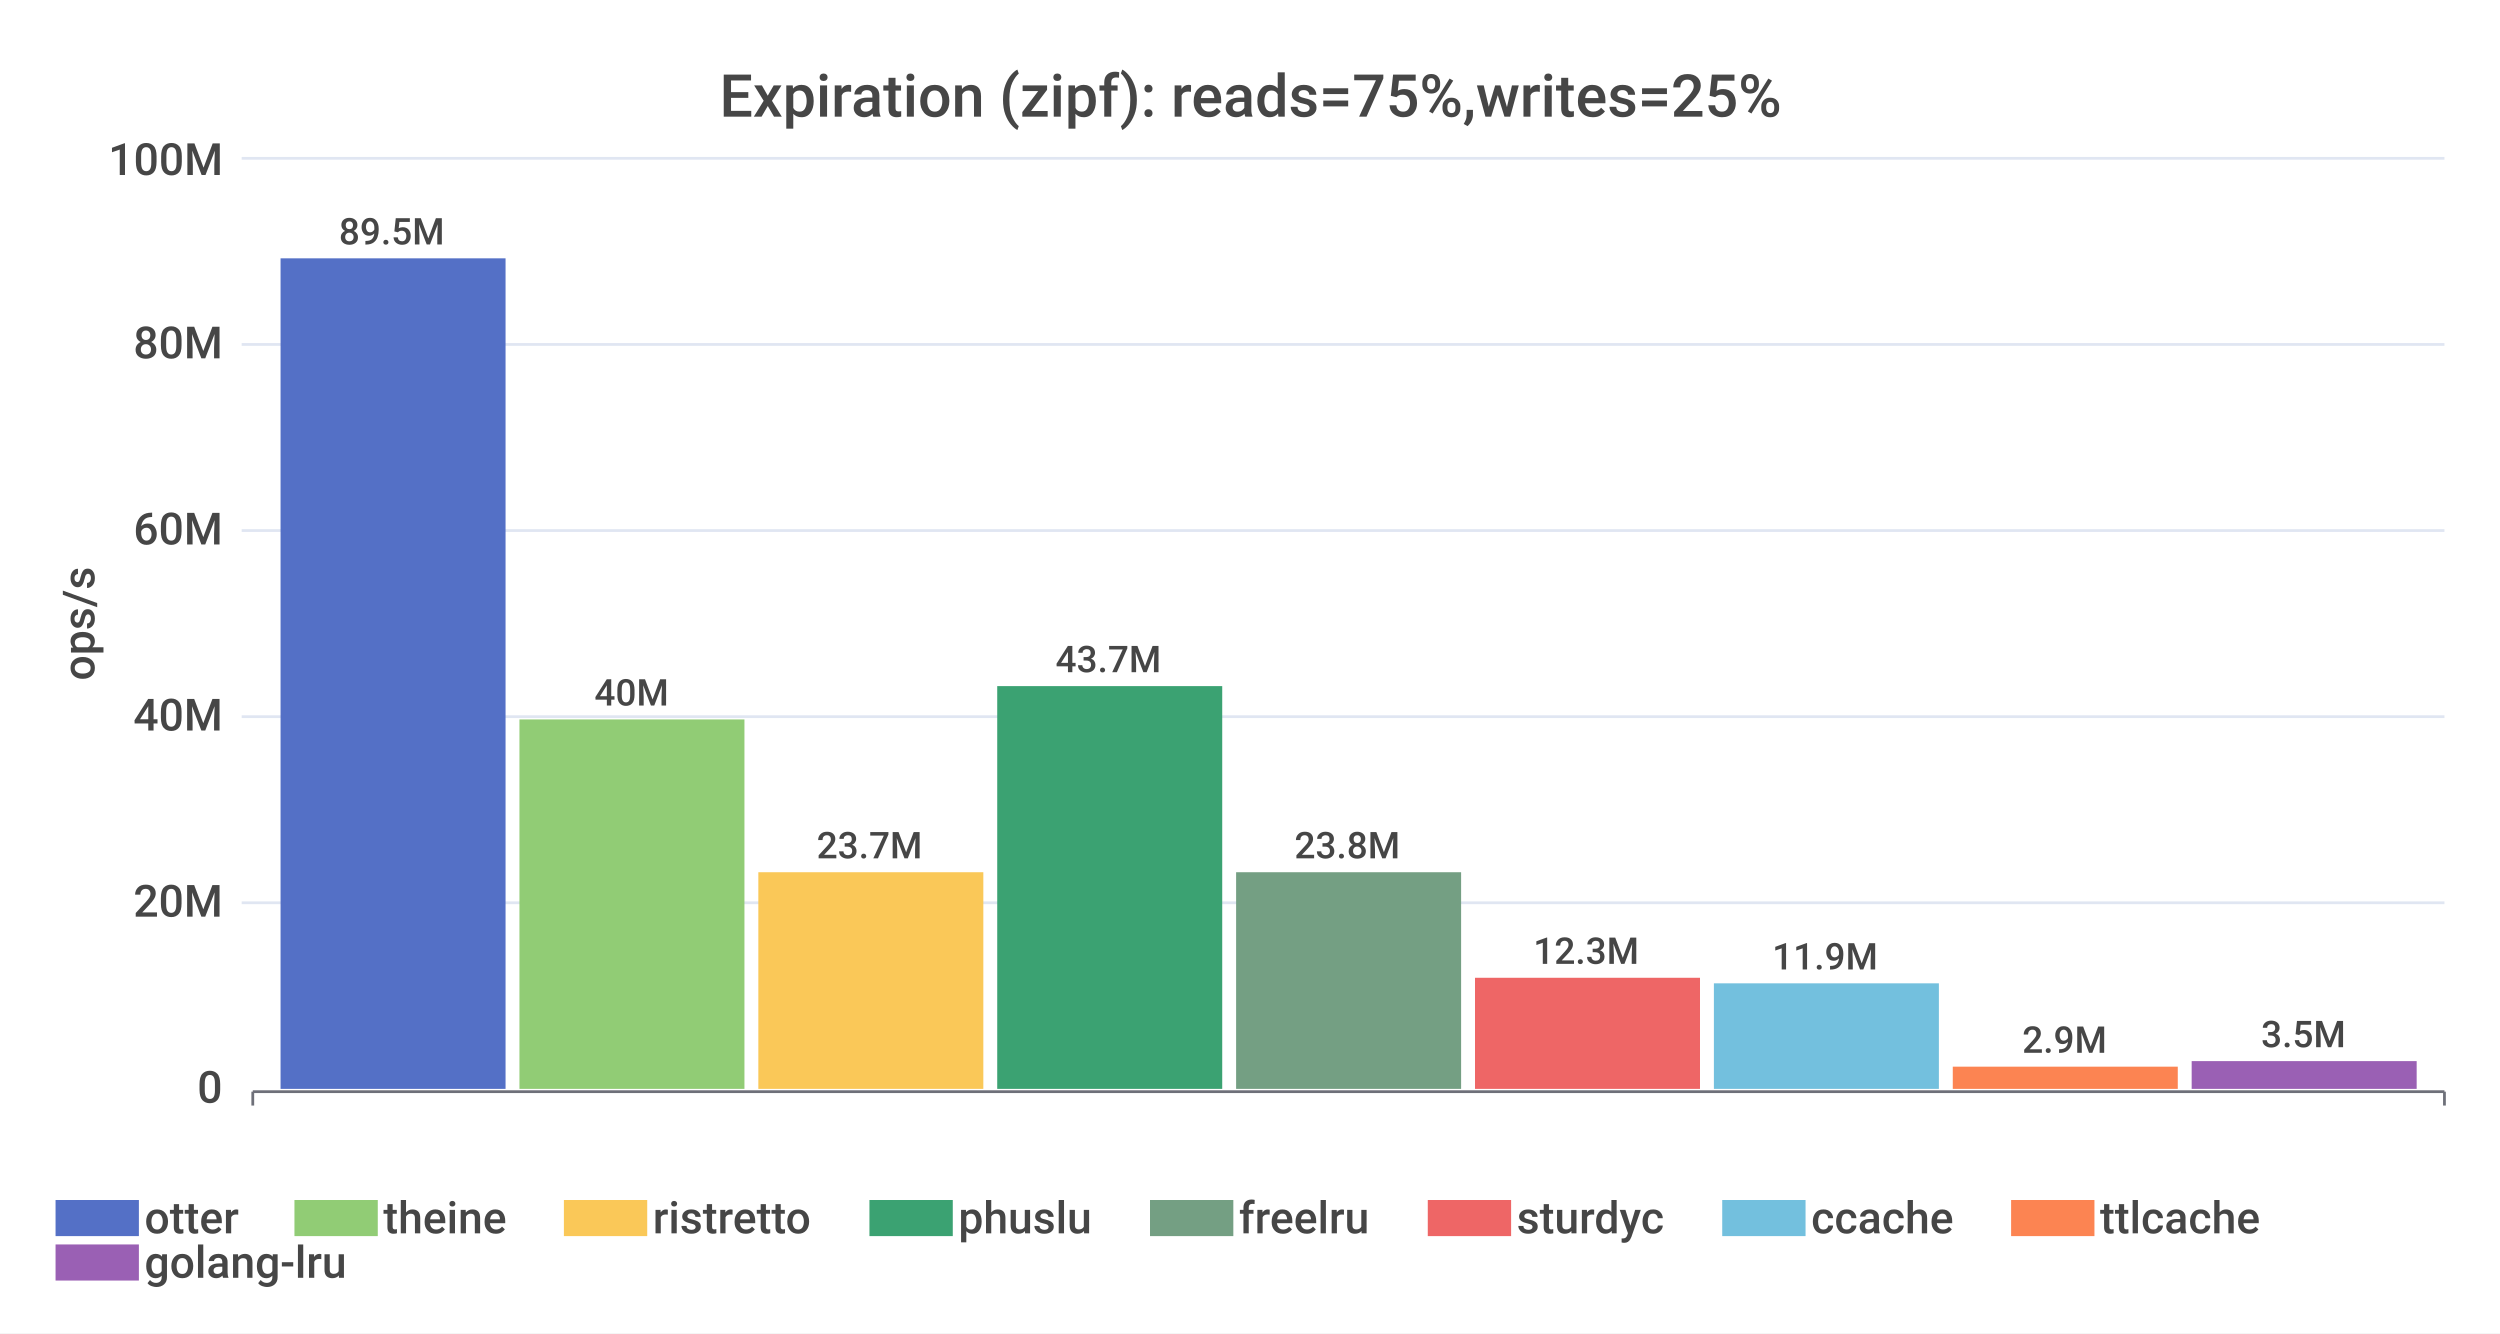
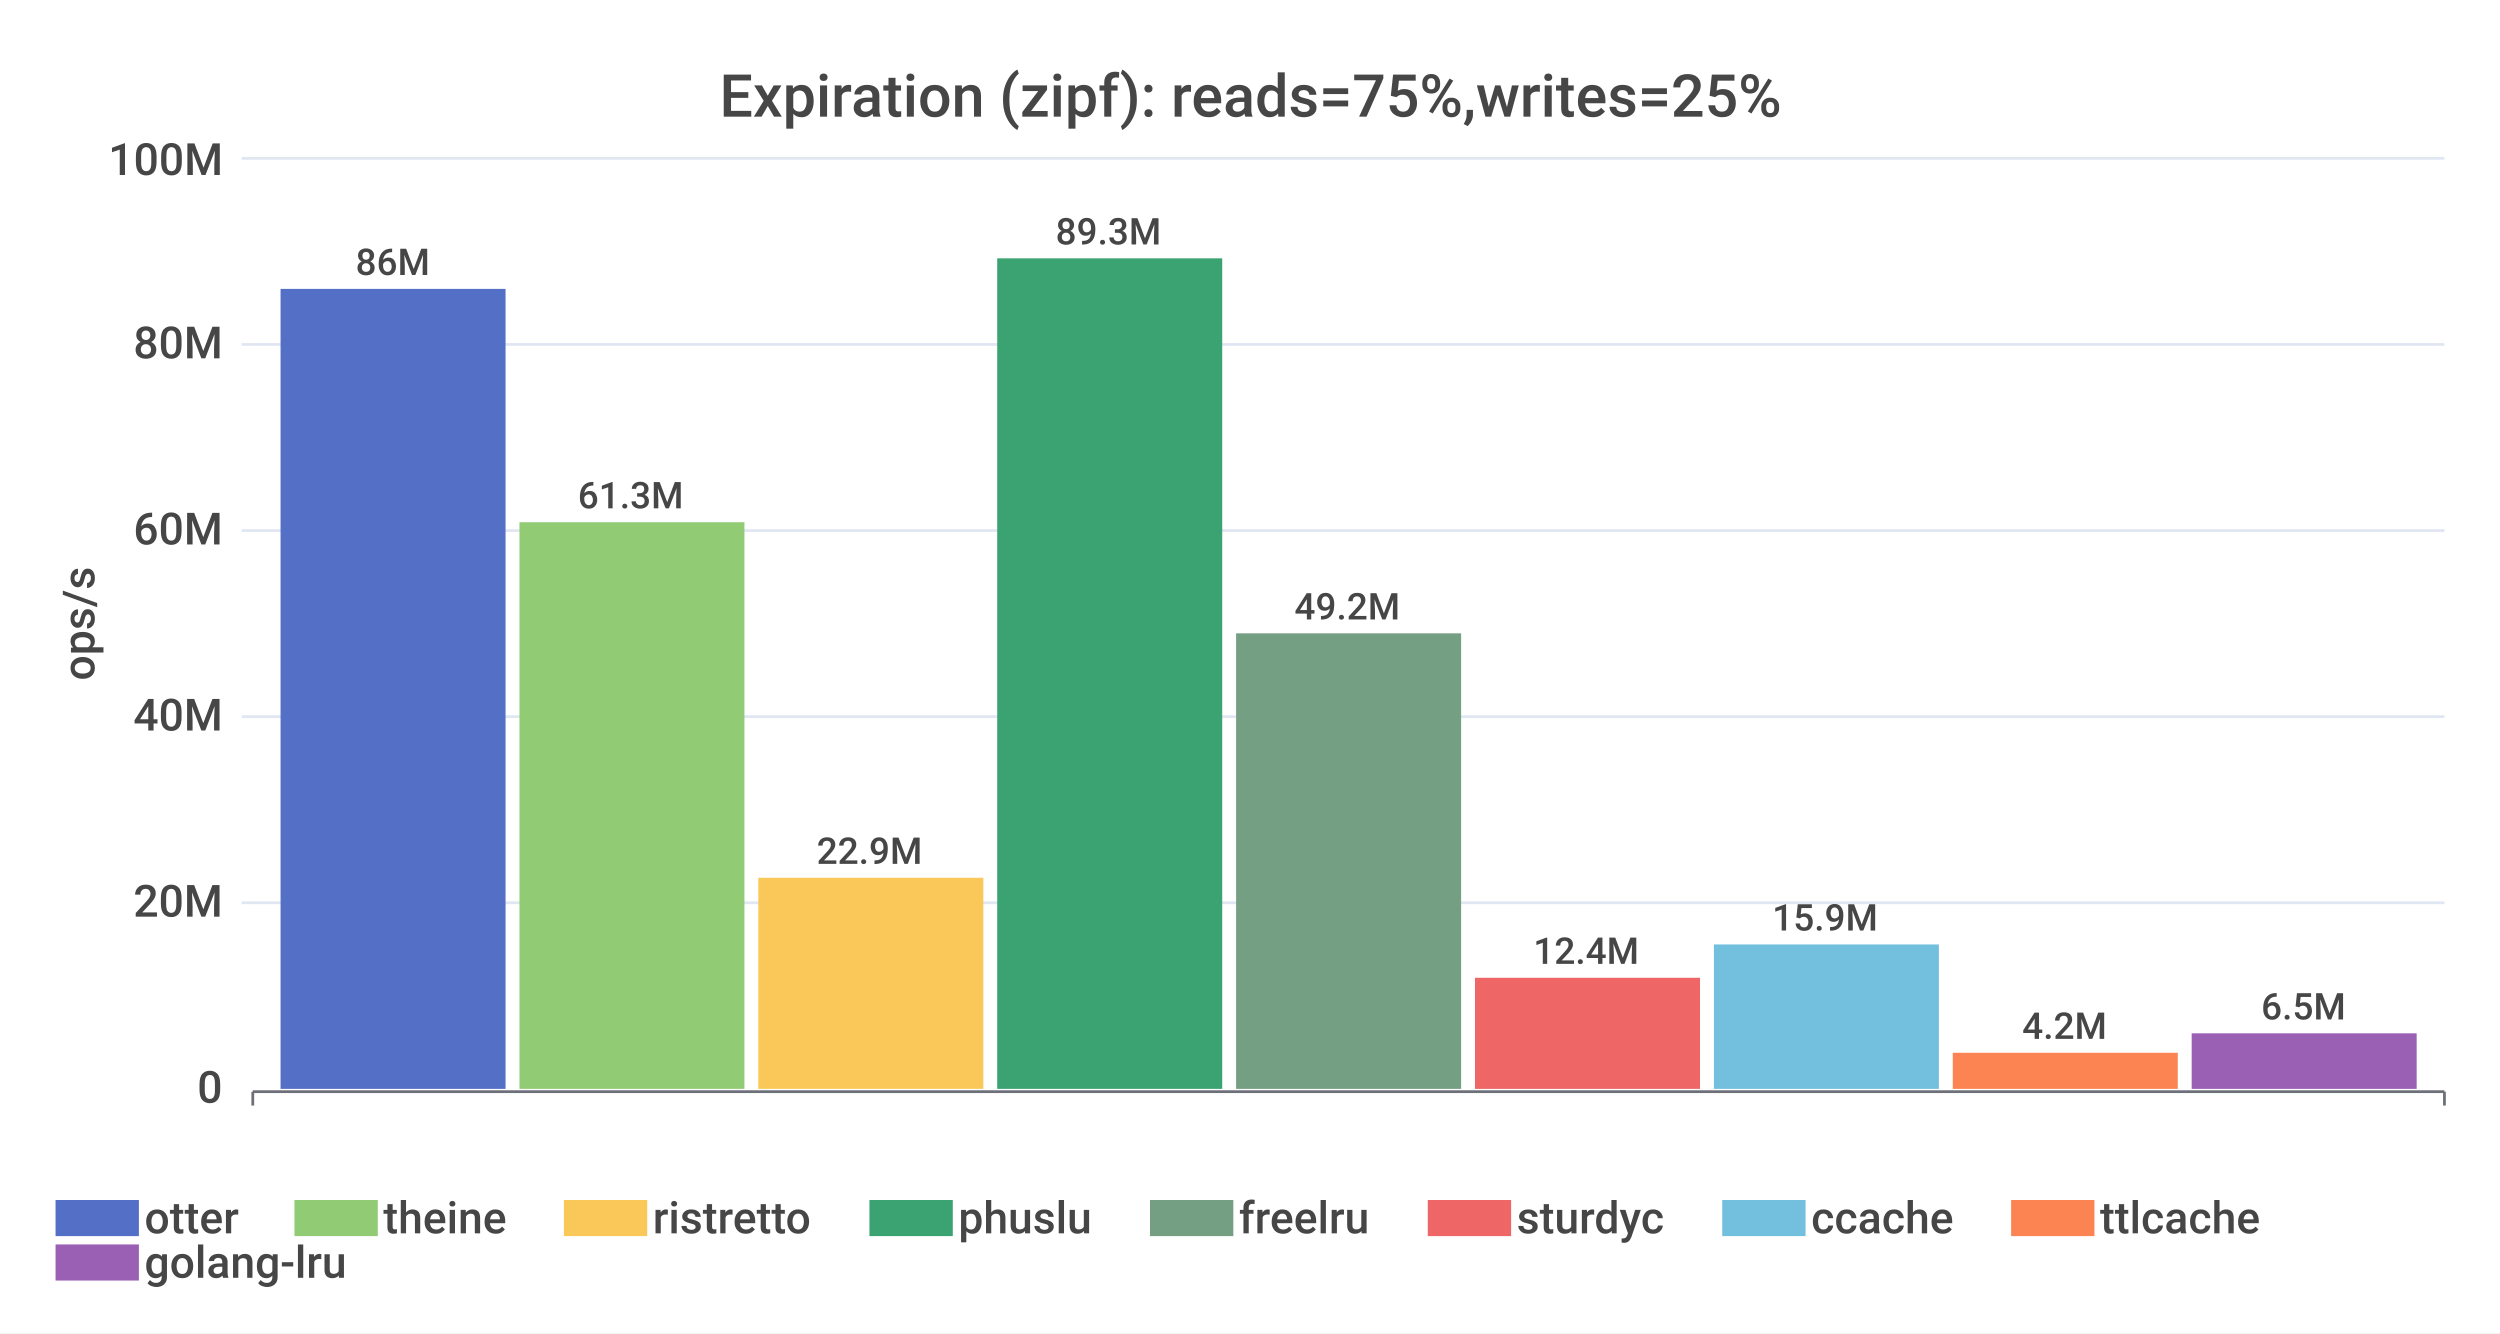
<svg xmlns="http://www.w3.org/2000/svg" viewBox="0 0 900 480">
  <path d="M 0 0 L 900 0 L 900 480 L 0 480 L 0 0" style="stroke:none;fill:white" />
  <text x="259" y="42" style="stroke:none;fill:rgb(70,70,70);font-size:21.3px;font-family:'Roboto Medium',sans-serif">Expiration (zipf): reads=75%,writes=25%</text>
  <path d="M 20 432 L 50 432 L 50 445 L 20 445 L 20 432" style="stroke:none;fill:rgb(84,112,198)" />
  <text x="52" y="444" style="stroke:none;fill:rgb(70,70,70);font-size:16px;font-family:'Roboto Medium',sans-serif">otter</text>
  <path d="M 106 432 L 136 432 L 136 445 L 106 445 L 106 432" style="stroke:none;fill:rgb(145,204,117)" />
  <text x="138" y="444" style="stroke:none;fill:rgb(70,70,70);font-size:16px;font-family:'Roboto Medium',sans-serif">theine</text>
  <path d="M 203 432 L 233 432 L 233 445 L 203 445 L 203 432" style="stroke:none;fill:rgb(250,200,88)" />
  <text x="235" y="444" style="stroke:none;fill:rgb(70,70,70);font-size:16px;font-family:'Roboto Medium',sans-serif">ristretto</text>
  <path d="M 313 432 L 343 432 L 343 445 L 313 445 L 313 432" style="stroke:none;fill:rgb(59,162,114)" />
  <text x="345" y="444" style="stroke:none;fill:rgb(70,70,70);font-size:16px;font-family:'Roboto Medium',sans-serif">phuslu</text>
  <path d="M 414 432 L 444 432 L 444 445 L 414 445 L 414 432" style="stroke:none;fill:rgb(116,159,131)" />
  <text x="446" y="444" style="stroke:none;fill:rgb(70,70,70);font-size:16px;font-family:'Roboto Medium',sans-serif">freelru</text>
  <path d="M 514 432 L 544 432 L 544 445 L 514 445 L 514 432" style="stroke:none;fill:rgb(238,102,102)" />
  <text x="546" y="444" style="stroke:none;fill:rgb(70,70,70);font-size:16px;font-family:'Roboto Medium',sans-serif">sturdyc</text>
  <path d="M 620 432 L 650 432 L 650 445 L 620 445 L 620 432" style="stroke:none;fill:rgb(115,192,222)" />
  <text x="652" y="444" style="stroke:none;fill:rgb(70,70,70);font-size:16px;font-family:'Roboto Medium',sans-serif">ccache</text>
  <path d="M 724 432 L 754 432 L 754 445 L 724 445 L 724 432" style="stroke:none;fill:rgb(252,132,82)" />
  <text x="756" y="444" style="stroke:none;fill:rgb(70,70,70);font-size:16px;font-family:'Roboto Medium',sans-serif">ttlcache</text>
  <path d="M 20 448 L 50 448 L 50 461 L 20 461 L 20 448" style="stroke:none;fill:rgb(154,96,180)" />
  <text x="52" y="460" style="stroke:none;fill:rgb(70,70,70);font-size:16px;font-family:'Roboto Medium',sans-serif">golang-lru</text>
  <text x="34" y="245" style="stroke:none;fill:rgb(70,70,70);font-size:16px;font-family:'Roboto Medium',sans-serif" transform="rotate(270.00,34,245)">ops/s</text>
  <text x="39" y="63" style="stroke:none;fill:rgb(70,70,70);font-size:16px;font-family:'Roboto Medium',sans-serif">100M</text>
  <text x="48" y="129" style="stroke:none;fill:rgb(70,70,70);font-size:16px;font-family:'Roboto Medium',sans-serif">80M</text>
  <text x="48" y="196" style="stroke:none;fill:rgb(70,70,70);font-size:16px;font-family:'Roboto Medium',sans-serif">60M</text>
  <text x="48" y="263" style="stroke:none;fill:rgb(70,70,70);font-size:16px;font-family:'Roboto Medium',sans-serif">40M</text>
  <text x="48" y="330" style="stroke:none;fill:rgb(70,70,70);font-size:16px;font-family:'Roboto Medium',sans-serif">20M</text>
  <text x="71" y="397" style="stroke:none;fill:rgb(70,70,70);font-size:16px;font-family:'Roboto Medium',sans-serif">0</text>
  <path d="M 87 57 L 880 57" style="stroke-width:1;stroke:rgb(224,230,242);fill:none" />
  <path d="M 87 124 L 880 124" style="stroke-width:1;stroke:rgb(224,230,242);fill:none" />
  <path d="M 87 191 L 880 191" style="stroke-width:1;stroke:rgb(224,230,242);fill:none" />
  <path d="M 87 258 L 880 258" style="stroke-width:1;stroke:rgb(224,230,242);fill:none" />
  <path d="M 87 325 L 880 325" style="stroke-width:1;stroke:rgb(224,230,242);fill:none" />
  <path d="M 91 393 L 880 393" style="stroke-width:1;stroke:rgb(110,112,121);fill:none" />
  <path d="M 91 398 L 91 393" style="stroke-width:1;stroke:rgb(110,112,121);fill:none" />
  <path d="M 880 398 L 880 393" style="stroke-width:1;stroke:rgb(110,112,121);fill:none" />
-   <path d="M 101 93 L 182 93 L 182 392 L 101 392 L 101 93" style="stroke:none;fill:rgb(84,112,198)" />
-   <path d="M 187 259 L 268 259 L 268 392 L 187 392 L 187 259" style="stroke:none;fill:rgb(145,204,117)" />
-   <path d="M 273 314 L 354 314 L 354 392 L 273 392 L 273 314" style="stroke:none;fill:rgb(250,200,88)" />
-   <path d="M 359 247 L 440 247 L 440 392 L 359 392 L 359 247" style="stroke:none;fill:rgb(59,162,114)" />
-   <path d="M 445 314 L 526 314 L 526 392 L 445 392 L 445 314" style="stroke:none;fill:rgb(116,159,131)" />
+   <path d="M 101 104 L 182 104 L 182 392 L 101 392 L 101 104" style="stroke:none;fill:rgb(84,112,198)" />
+   <path d="M 187 188 L 268 188 L 268 392 L 187 392 L 187 188" style="stroke:none;fill:rgb(145,204,117)" />
+   <path d="M 273 316 L 354 316 L 354 392 L 273 392 L 273 316" style="stroke:none;fill:rgb(250,200,88)" />
+   <path d="M 359 93 L 440 93 L 440 392 L 359 392 L 359 93" style="stroke:none;fill:rgb(59,162,114)" />
+   <path d="M 445 228 L 526 228 L 526 392 L 445 392 L 445 228" style="stroke:none;fill:rgb(116,159,131)" />
  <path d="M 531 352 L 612 352 L 612 392 L 531 392 L 531 352" style="stroke:none;fill:rgb(238,102,102)" />
-   <path d="M 617 354 L 698 354 L 698 392 L 617 392 L 617 354" style="stroke:none;fill:rgb(115,192,222)" />
-   <path d="M 703 384 L 784 384 L 784 392 L 703 392 L 703 384" style="stroke:none;fill:rgb(252,132,82)" />
-   <path d="M 789 382 L 870 382 L 870 392 L 789 392 L 789 382" style="stroke:none;fill:rgb(154,96,180)" />
-   <text x="122" y="88" style="stroke:none;fill:rgb(70,70,70);font-size:13.3px;font-family:'Roboto Medium',sans-serif">89.5M</text>
-   <text x="214" y="254" style="stroke:none;fill:rgb(70,70,70);font-size:13.3px;font-family:'Roboto Medium',sans-serif">40M</text>
-   <text x="294" y="309" style="stroke:none;fill:rgb(70,70,70);font-size:13.3px;font-family:'Roboto Medium',sans-serif">23.7M</text>
-   <text x="380" y="242" style="stroke:none;fill:rgb(70,70,70);font-size:13.3px;font-family:'Roboto Medium',sans-serif">43.7M</text>
-   <text x="466" y="309" style="stroke:none;fill:rgb(70,70,70);font-size:13.3px;font-family:'Roboto Medium',sans-serif">23.8M</text>
-   <text x="552" y="347" style="stroke:none;fill:rgb(70,70,70);font-size:13.3px;font-family:'Roboto Medium',sans-serif">12.3M</text>
-   <text x="638" y="349" style="stroke:none;fill:rgb(70,70,70);font-size:13.3px;font-family:'Roboto Medium',sans-serif">11.9M</text>
-   <text x="728" y="379" style="stroke:none;fill:rgb(70,70,70);font-size:13.3px;font-family:'Roboto Medium',sans-serif">2.9M</text>
-   <text x="814" y="377" style="stroke:none;fill:rgb(70,70,70);font-size:13.3px;font-family:'Roboto Medium',sans-serif">3.5M</text>
+   <path d="M 617 340 L 698 340 L 698 392 L 617 392 L 617 340" style="stroke:none;fill:rgb(115,192,222)" />
+   <path d="M 703 379 L 784 379 L 784 392 L 703 392 L 703 379" style="stroke:none;fill:rgb(252,132,82)" />
+   <path d="M 789 372 L 870 372 L 870 392 L 789 392 L 789 372" style="stroke:none;fill:rgb(154,96,180)" />
+   <text x="128" y="99" style="stroke:none;fill:rgb(70,70,70);font-size:13.3px;font-family:'Roboto Medium',sans-serif">86M</text>
+   <text x="208" y="183" style="stroke:none;fill:rgb(70,70,70);font-size:13.3px;font-family:'Roboto Medium',sans-serif">61.3M</text>
+   <text x="294" y="311" style="stroke:none;fill:rgb(70,70,70);font-size:13.3px;font-family:'Roboto Medium',sans-serif">22.9M</text>
+   <text x="380" y="88" style="stroke:none;fill:rgb(70,70,70);font-size:13.3px;font-family:'Roboto Medium',sans-serif">89.3M</text>
+   <text x="466" y="223" style="stroke:none;fill:rgb(70,70,70);font-size:13.3px;font-family:'Roboto Medium',sans-serif">49.2M</text>
+   <text x="552" y="347" style="stroke:none;fill:rgb(70,70,70);font-size:13.3px;font-family:'Roboto Medium',sans-serif">12.4M</text>
+   <text x="638" y="335" style="stroke:none;fill:rgb(70,70,70);font-size:13.3px;font-family:'Roboto Medium',sans-serif">15.9M</text>
+   <text x="728" y="374" style="stroke:none;fill:rgb(70,70,70);font-size:13.3px;font-family:'Roboto Medium',sans-serif">4.2M</text>
+   <text x="814" y="367" style="stroke:none;fill:rgb(70,70,70);font-size:13.3px;font-family:'Roboto Medium',sans-serif">6.5M</text>
</svg>
